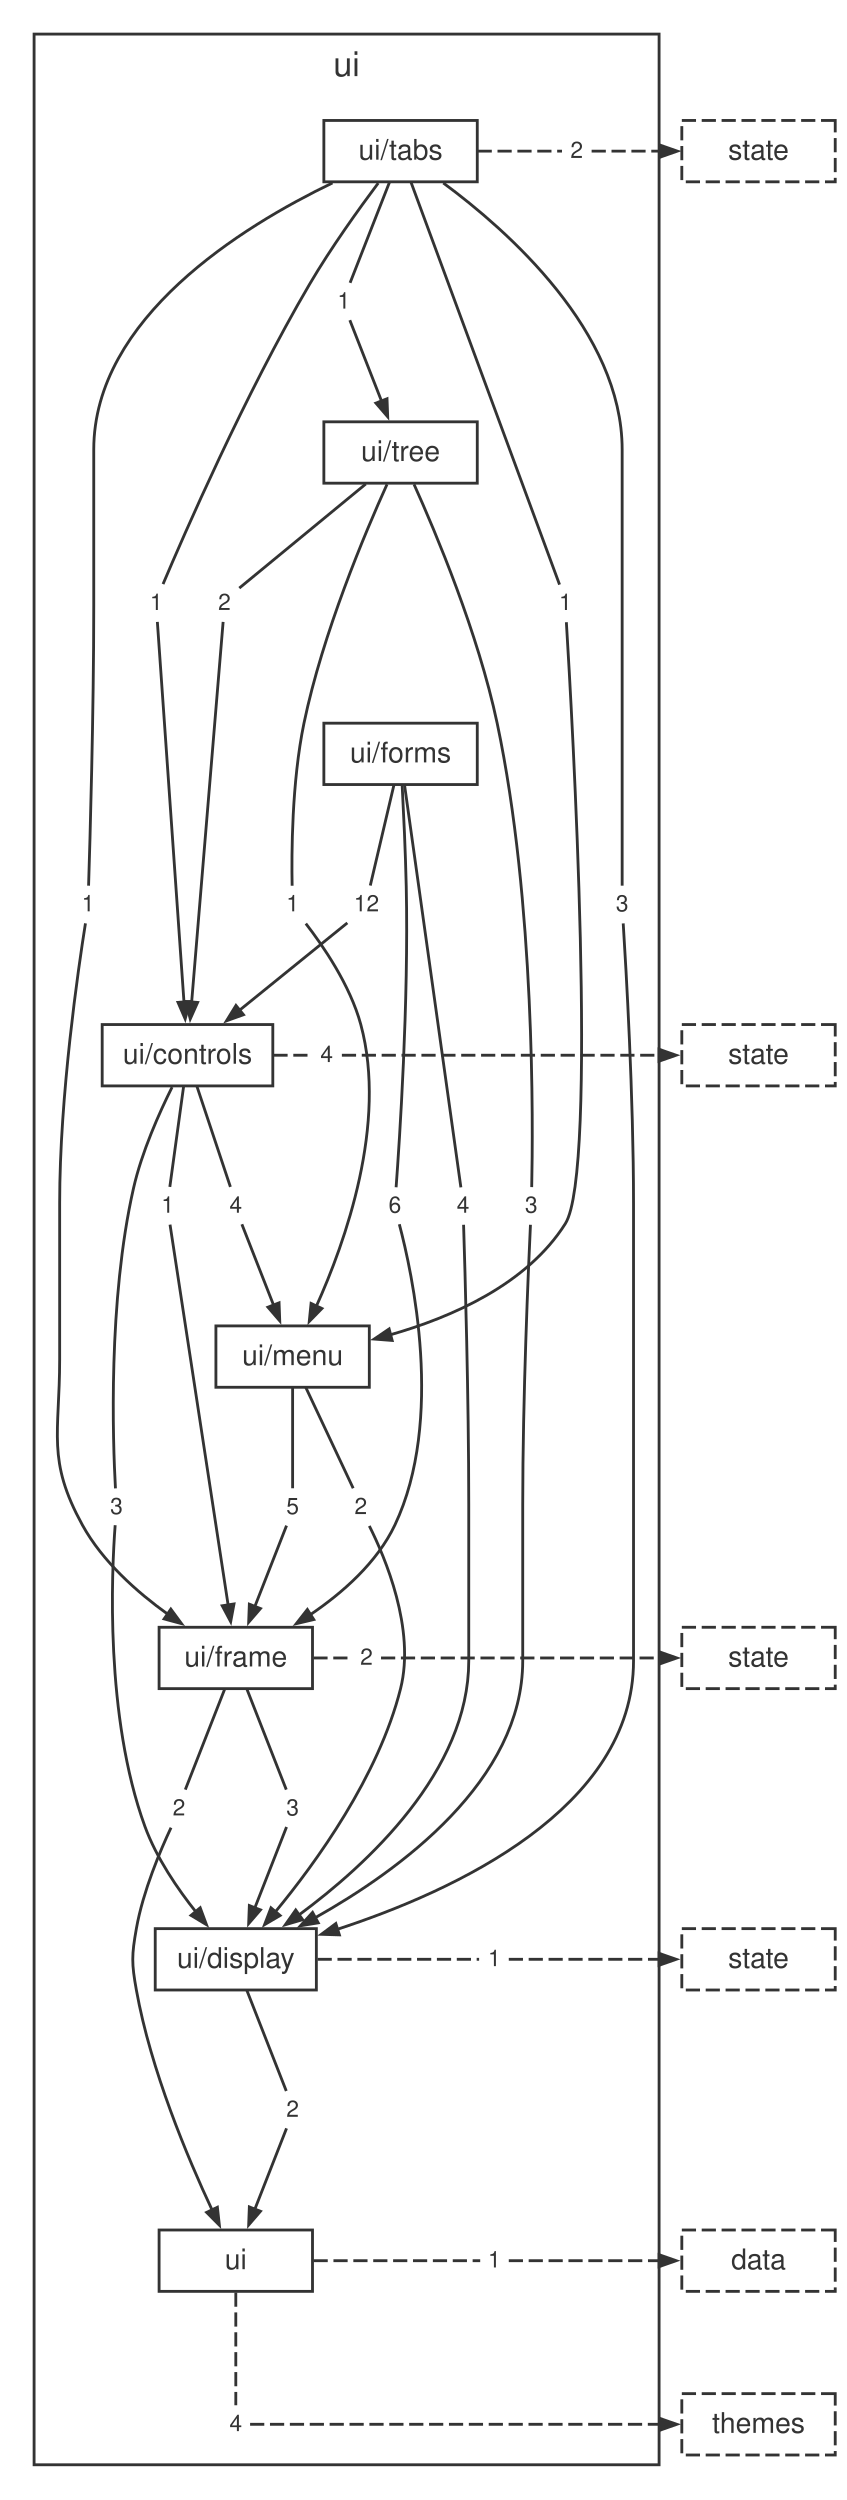
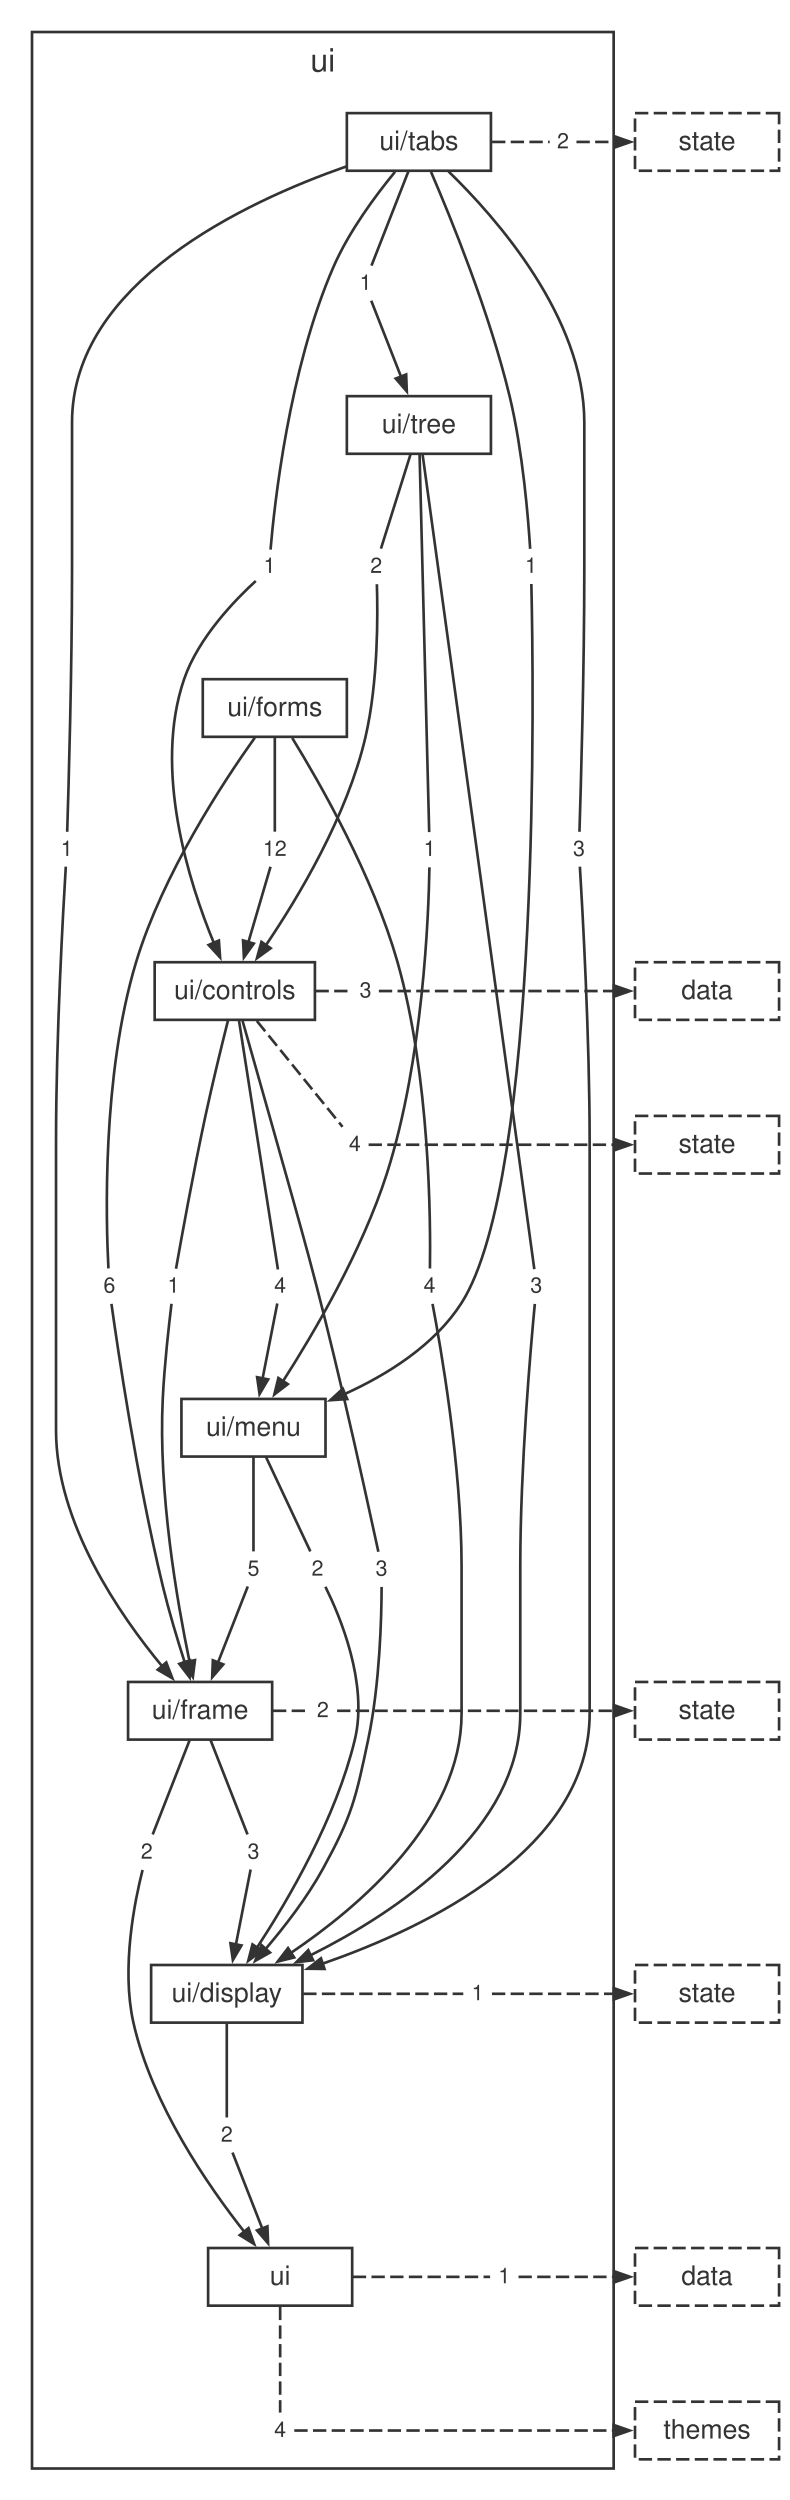
- <svg xmlns="http://www.w3.org/2000/svg" width="298pt" height="880pt" viewBox="0.00 0.00 298.00 880.00">
+ <svg xmlns="http://www.w3.org/2000/svg" width="296pt" height="937pt" viewBox="0.00 0.00 296.00 937.00">
  <style>svg { color: #333333; } @media (prefers-color-scheme: dark) { svg { color: #cccccc; background: #1e1e1e; } }</style>
-   <g id="graph0" class="graph" transform="scale(1 1) rotate(0) translate(4 875.6)">
+   <g id="graph0" class="graph" transform="scale(1 1) rotate(0) translate(4 933.2)">
    <g id="clust1" class="cluster">
-       <polygon fill="none" stroke="currentColor" points="8,-8 8,-863.6 228,-863.6 228,-8 8,-8" />
-       <text fill="currentColor" xml:space="preserve" text-anchor="middle" x="118" y="-848.8" font-family="Helvetica,Arial,sans-serif" font-size="12.00">ui</text>
+       <polygon fill="none" stroke="currentColor" points="8,-8 8,-921.2 226,-921.2 226,-8 8,-8" />
+       <text fill="currentColor" xml:space="preserve" text-anchor="middle" x="117" y="-906.4" font-family="Helvetica,Arial,sans-serif" font-size="12.00">ui</text>
    </g>
    <g id="node1" class="node">
-       <polygon fill="none" stroke="currentColor" points="164,-833.2 110,-833.2 110,-811.6 164,-811.6 164,-833.2" />
-       <text fill="currentColor" xml:space="preserve" text-anchor="middle" x="137" y="-819.4" font-family="Helvetica,Arial,sans-serif" font-size="10.00">ui/tabs</text>
+       <polygon fill="none" stroke="currentColor" points="180,-890.8 126,-890.8 126,-869.2 180,-869.2 180,-890.8" />
+       <text fill="currentColor" xml:space="preserve" text-anchor="middle" x="153" y="-877" font-family="Helvetica,Arial,sans-serif" font-size="10.00">ui/tabs</text>
    </g>
    <g id="node2" class="node">
-       <polygon fill="none" stroke="currentColor" points="164,-727.12 110,-727.12 110,-705.52 164,-705.52 164,-727.12" />
-       <text fill="currentColor" xml:space="preserve" text-anchor="middle" x="137" y="-713.32" font-family="Helvetica,Arial,sans-serif" font-size="10.00">ui/tree</text>
+       <polygon fill="none" stroke="currentColor" points="180,-784.72 126,-784.72 126,-763.12 180,-763.12 180,-784.72" />
+       <text fill="currentColor" xml:space="preserve" text-anchor="middle" x="153" y="-770.92" font-family="Helvetica,Arial,sans-serif" font-size="10.00">ui/tree</text>
    </g>
    <g id="node9" class="node">
-       <polygon fill="none" stroke="none" points="55.88,-669.52 46.12,-669.52 46.12,-657.04 55.88,-657.04 55.88,-669.52" />
-       <text fill="currentColor" xml:space="preserve" text-anchor="middle" x="51" y="-660.88" font-family="Helvetica,Arial,sans-serif" font-size="8.00">1</text>
+       <polygon fill="none" stroke="none" points="101.88,-727.12 92.12,-727.12 92.12,-714.64 101.88,-714.64 101.88,-727.12" />
+       <text fill="currentColor" xml:space="preserve" text-anchor="middle" x="97" y="-718.48" font-family="Helvetica,Arial,sans-serif" font-size="8.00">1</text>
    </g>
    <g id="edge8" class="edge">
-       <path fill="none" stroke="currentColor" d="M129.14,-811.16C122.34,-802.08 112.46,-788.32 105,-775.6 82.17,-736.7 60.46,-686.71 53.39,-670" />
+       <path fill="none" stroke="currentColor" d="M144.07,-868.81C136.8,-859.97 126.81,-846.54 121,-833.2 104.25,-794.78 98.78,-743.65 97.4,-727.21" />
    </g>
    <g id="node10" class="node">
-       <polygon fill="none" stroke="none" points="219.88,-563.44 210.12,-563.44 210.12,-550.96 219.88,-550.96 219.88,-563.44" />
-       <text fill="currentColor" xml:space="preserve" text-anchor="middle" x="215" y="-554.8" font-family="Helvetica,Arial,sans-serif" font-size="8.00">3</text>
+       <polygon fill="none" stroke="none" points="217.88,-621.04 208.12,-621.04 208.12,-608.56 217.88,-608.56 217.88,-621.04" />
+       <text fill="currentColor" xml:space="preserve" text-anchor="middle" x="213" y="-612.4" font-family="Helvetica,Arial,sans-serif" font-size="8.00">3</text>
    </g>
    <g id="edge10" class="edge">
-       <path fill="none" stroke="currentColor" d="M152.04,-811.19C174.71,-794.46 215,-758.87 215,-717.32 215,-717.32 215,-717.32 215,-662.28 215,-624.7 215,-579.48 215,-563.84" />
+       <path fill="none" stroke="currentColor" d="M164.08,-868.96C181.92,-851.66 215,-814.25 215,-774.92 215,-774.92 215,-774.92 215,-719.88 215,-682.29 213.68,-637.07 213.18,-621.44" />
    </g>
    <g id="node11" class="node">
-       <polygon fill="none" stroke="none" points="31.88,-563.44 22.12,-563.44 22.12,-550.96 31.88,-550.96 31.88,-563.44" />
-       <text fill="currentColor" xml:space="preserve" text-anchor="middle" x="27" y="-554.8" font-family="Helvetica,Arial,sans-serif" font-size="8.00">1</text>
+       <polygon fill="none" stroke="none" points="25.88,-621.04 16.12,-621.04 16.12,-608.56 25.88,-608.56 25.88,-621.04" />
+       <text fill="currentColor" xml:space="preserve" text-anchor="middle" x="21" y="-612.4" font-family="Helvetica,Arial,sans-serif" font-size="8.00">1</text>
    </g>
    <g id="edge12" class="edge">
-       <path fill="none" stroke="currentColor" d="M113.03,-811.21C81.21,-795.88 29,-763.67 29,-717.32 29,-717.32 29,-717.32 29,-662.28 29,-624.69 27.68,-579.47 27.18,-563.84" />
+       <path fill="none" stroke="currentColor" d="M125.75,-870.8C87.63,-857.44 23,-827.11 23,-774.92 23,-774.92 23,-774.92 23,-719.88 23,-682.29 21.68,-637.07 21.18,-621.44" />
    </g>
    <g id="node12" class="node">
-       <polygon fill="none" stroke="none" points="199.88,-669.52 190.12,-669.52 190.12,-657.04 199.88,-657.04 199.88,-669.52" />
-       <text fill="currentColor" xml:space="preserve" text-anchor="middle" x="195" y="-660.88" font-family="Helvetica,Arial,sans-serif" font-size="8.00">1</text>
+       <polygon fill="none" stroke="none" points="199.88,-727.12 190.12,-727.12 190.12,-714.64 199.88,-714.64 199.88,-727.12" />
+       <text fill="currentColor" xml:space="preserve" text-anchor="middle" x="195" y="-718.48" font-family="Helvetica,Arial,sans-serif" font-size="8.00">1</text>
    </g>
    <g id="edge14" class="edge">
-       <path fill="none" stroke="currentColor" d="M140.63,-811.57C151.64,-781.74 184.44,-692.88 192.96,-669.81" />
+       <path fill="none" stroke="currentColor" d="M157.54,-868.77C164.91,-851.7 179.42,-816.18 187,-784.72 192,-763.98 194.01,-738.59 194.7,-727.5" />
    </g>
    <g id="node13" class="node">
-       <polygon fill="none" stroke="none" points="121.88,-775.6 112.12,-775.6 112.12,-763.12 121.88,-763.12 121.88,-775.6" />
-       <text fill="currentColor" xml:space="preserve" text-anchor="middle" x="117" y="-766.96" font-family="Helvetica,Arial,sans-serif" font-size="8.00">1</text>
+       <polygon fill="none" stroke="none" points="137.88,-833.2 128.12,-833.2 128.12,-820.72 137.88,-820.72 137.88,-833.2" />
+       <text fill="currentColor" xml:space="preserve" text-anchor="middle" x="133" y="-824.56" font-family="Helvetica,Arial,sans-serif" font-size="8.00">1</text>
    </g>
    <g id="edge16" class="edge">
-       <path fill="none" stroke="currentColor" d="M133.14,-811.56C129.01,-801.01 122.6,-784.64 119.23,-776.05" />
+       <path fill="none" stroke="currentColor" d="M149.14,-869.16C145.01,-858.61 138.6,-842.24 135.23,-833.65" />
    </g>
    <g id="node14" class="node">
-       <polygon fill="none" stroke="none" points="203.88,-828.64 194.12,-828.64 194.12,-816.16 203.88,-816.16 203.88,-828.64" />
-       <text fill="currentColor" xml:space="preserve" text-anchor="middle" x="199" y="-820" font-family="Helvetica,Arial,sans-serif" font-size="8.00">2</text>
+       <polygon fill="none" stroke="none" points="211.88,-886.24 202.12,-886.24 202.12,-873.76 211.88,-873.76 211.88,-886.24" />
+       <text fill="currentColor" xml:space="preserve" text-anchor="middle" x="207" y="-877.6" font-family="Helvetica,Arial,sans-serif" font-size="8.00">2</text>
    </g>
    <g id="edge18" class="edge">
-       <path fill="none" stroke="currentColor" stroke-dasharray="5,2" d="M164.12,-822.4C174.02,-822.4 183.92,-822.4 193.82,-822.4" />
+       <path fill="none" stroke="currentColor" stroke-dasharray="5,2" d="M180.42,-880C187.62,-880 194.82,-880 202.02,-880" />
    </g>
    <g id="node3" class="node">
-       <polygon fill="none" stroke="currentColor" points="164,-621.04 110,-621.04 110,-599.44 164,-599.44 164,-621.04" />
-       <text fill="currentColor" xml:space="preserve" text-anchor="middle" x="137" y="-607.24" font-family="Helvetica,Arial,sans-serif" font-size="10.00">ui/forms</text>
+       <polygon fill="none" stroke="currentColor" points="126,-678.64 72,-678.64 72,-657.04 126,-657.04 126,-678.64" />
+       <text fill="currentColor" xml:space="preserve" text-anchor="middle" x="99" y="-664.84" font-family="Helvetica,Arial,sans-serif" font-size="10.00">ui/forms</text>
    </g>
    <g id="node15" class="node">
-       <polygon fill="none" stroke="none" points="79.88,-669.52 70.12,-669.52 70.12,-657.04 79.88,-657.04 79.88,-669.52" />
-       <text fill="currentColor" xml:space="preserve" text-anchor="middle" x="75" y="-660.88" font-family="Helvetica,Arial,sans-serif" font-size="8.00">2</text>
+       <polygon fill="none" stroke="none" points="141.88,-727.12 132.12,-727.12 132.12,-714.64 141.88,-714.64 141.88,-727.12" />
+       <text fill="currentColor" xml:space="preserve" text-anchor="middle" x="137" y="-718.48" font-family="Helvetica,Arial,sans-serif" font-size="8.00">2</text>
    </g>
    <g id="edge20" class="edge">
-       <path fill="none" stroke="currentColor" d="M124.75,-705.24C111.2,-694.08 89.99,-676.62 80.23,-668.59" />
+       <path fill="none" stroke="currentColor" d="M149.92,-763.08C146.61,-752.53 141.48,-736.16 138.78,-727.57" />
    </g>
    <g id="node16" class="node">
-       <polygon fill="none" stroke="none" points="187.88,-457.36 178.12,-457.36 178.12,-444.88 187.88,-444.88 187.88,-457.36" />
-       <text fill="currentColor" xml:space="preserve" text-anchor="middle" x="183" y="-448.72" font-family="Helvetica,Arial,sans-serif" font-size="8.00">3</text>
+       <polygon fill="none" stroke="none" points="201.88,-457.36 192.12,-457.36 192.12,-444.88 201.88,-444.88 201.88,-457.36" />
+       <text fill="currentColor" xml:space="preserve" text-anchor="middle" x="197" y="-448.72" font-family="Helvetica,Arial,sans-serif" font-size="8.00">3</text>
    </g>
    <g id="edge22" class="edge">
-       <path fill="none" stroke="currentColor" d="M141.73,-705.13C149.39,-688.13 164.3,-652.7 171,-621.04 184.33,-558.05 183.63,-479.21 183.16,-457.74" />
+       <path fill="none" stroke="currentColor" d="M154.37,-762.97C161.15,-713.47 191.15,-494.74 196.26,-457.52" />
    </g>
    <g id="node17" class="node">
-       <polygon fill="none" stroke="none" points="103.88,-563.44 94.12,-563.44 94.12,-550.96 103.88,-550.96 103.88,-563.44" />
-       <text fill="currentColor" xml:space="preserve" text-anchor="middle" x="99" y="-554.8" font-family="Helvetica,Arial,sans-serif" font-size="8.00">1</text>
+       <polygon fill="none" stroke="none" points="161.88,-621.04 152.12,-621.04 152.12,-608.56 161.88,-608.56 161.88,-621.04" />
+       <text fill="currentColor" xml:space="preserve" text-anchor="middle" x="157" y="-612.4" font-family="Helvetica,Arial,sans-serif" font-size="8.00">1</text>
    </g>
    <g id="edge24" class="edge">
-       <path fill="none" stroke="currentColor" d="M132.24,-705.14C124.55,-688.14 109.58,-652.73 103,-621.04 98.69,-600.28 98.61,-574.89 98.83,-563.82" />
+       <path fill="none" stroke="currentColor" d="M153.25,-763.09C154.01,-733.26 156.27,-644.4 156.86,-621.33" />
    </g>
    <g id="node4" class="node">
-       <polygon fill="none" stroke="currentColor" points="92.03,-514.96 31.97,-514.96 31.97,-493.36 92.03,-493.36 92.03,-514.96" />
-       <text fill="currentColor" xml:space="preserve" text-anchor="middle" x="62" y="-501.16" font-family="Helvetica,Arial,sans-serif" font-size="10.00">ui/controls</text>
+       <polygon fill="none" stroke="currentColor" points="114.03,-572.56 53.97,-572.56 53.97,-550.96 114.03,-550.96 114.03,-572.56" />
+       <text fill="currentColor" xml:space="preserve" text-anchor="middle" x="84" y="-558.76" font-family="Helvetica,Arial,sans-serif" font-size="10.00">ui/controls</text>
    </g>
    <g id="node18" class="node">
-       <polygon fill="none" stroke="none" points="131.88,-563.44 118.12,-563.44 118.12,-550.96 131.88,-550.96 131.88,-563.44" />
-       <text fill="currentColor" xml:space="preserve" text-anchor="middle" x="125" y="-554.8" font-family="Helvetica,Arial,sans-serif" font-size="8.00">12</text>
+       <polygon fill="none" stroke="none" points="105.88,-621.04 92.12,-621.04 92.12,-608.56 105.88,-608.56 105.88,-621.04" />
+       <text fill="currentColor" xml:space="preserve" text-anchor="middle" x="99" y="-612.4" font-family="Helvetica,Arial,sans-serif" font-size="8.00">12</text>
    </g>
    <g id="edge26" class="edge">
-       <path fill="none" stroke="currentColor" d="M134.69,-599.4C132.21,-588.85 128.36,-572.48 126.34,-563.89" />
+       <path fill="none" stroke="currentColor" d="M99,-657C99,-646.45 99,-630.08 99,-621.49" />
    </g>
    <g id="node19" class="node">
-       <polygon fill="none" stroke="none" points="163.88,-457.36 154.12,-457.36 154.12,-444.88 163.88,-444.88 163.88,-457.36" />
-       <text fill="currentColor" xml:space="preserve" text-anchor="middle" x="159" y="-448.72" font-family="Helvetica,Arial,sans-serif" font-size="8.00">4</text>
+       <polygon fill="none" stroke="none" points="161.88,-457.36 152.12,-457.36 152.12,-444.88 161.88,-444.88 161.88,-457.36" />
+       <text fill="currentColor" xml:space="preserve" text-anchor="middle" x="157" y="-448.72" font-family="Helvetica,Arial,sans-serif" font-size="8.00">4</text>
    </g>
    <g id="edge28" class="edge">
-       <path fill="none" stroke="currentColor" d="M138.38,-599.41C142.55,-569.58 155,-480.72 158.23,-457.65" />
+       <path fill="none" stroke="currentColor" d="M105.53,-656.59C115.87,-639.77 135.8,-604.97 145,-572.56 157.17,-529.71 157.41,-475.23 157.14,-457.77" />
    </g>
    <g id="node20" class="node">
-       <polygon fill="none" stroke="none" points="139.88,-457.36 130.12,-457.36 130.12,-444.88 139.88,-444.88 139.88,-457.36" />
-       <text fill="currentColor" xml:space="preserve" text-anchor="middle" x="135" y="-448.72" font-family="Helvetica,Arial,sans-serif" font-size="8.00">6</text>
+       <polygon fill="none" stroke="none" points="41.88,-457.36 32.12,-457.36 32.12,-444.88 41.88,-444.88 41.88,-457.36" />
+       <text fill="currentColor" xml:space="preserve" text-anchor="middle" x="37" y="-448.72" font-family="Helvetica,Arial,sans-serif" font-size="8.00">6</text>
    </g>
    <g id="edge30" class="edge">
-       <path fill="none" stroke="currentColor" d="M137.57,-599.06C138.06,-589.78 138.73,-575.69 139,-563.44 139.89,-522.84 136.63,-473.94 135.43,-457.68" />
+       <path fill="none" stroke="currentColor" d="M91.53,-656.75C79.7,-640.16 57,-605.66 47,-572.56 34.13,-529.98 35.72,-475.33 36.64,-457.8" />
    </g>
    <g id="node5" class="node">
-       <polygon fill="none" stroke="currentColor" points="126,-408.88 72,-408.88 72,-387.28 126,-387.28 126,-408.88" />
-       <text fill="currentColor" xml:space="preserve" text-anchor="middle" x="99" y="-395.08" font-family="Helvetica,Arial,sans-serif" font-size="10.00">ui/menu</text>
+       <polygon fill="none" stroke="currentColor" points="118,-408.88 64,-408.88 64,-387.28 118,-387.28 118,-408.88" />
+       <text fill="currentColor" xml:space="preserve" text-anchor="middle" x="91" y="-395.08" font-family="Helvetica,Arial,sans-serif" font-size="10.00">ui/menu</text>
    </g>
    <g id="node21" class="node">
-       <polygon fill="none" stroke="none" points="41.88,-351.28 32.12,-351.28 32.12,-338.8 41.88,-338.8 41.88,-351.28" />
-       <text fill="currentColor" xml:space="preserve" text-anchor="middle" x="37" y="-342.64" font-family="Helvetica,Arial,sans-serif" font-size="8.00">3</text>
+       <polygon fill="none" stroke="none" points="143.88,-351.28 134.12,-351.28 134.12,-338.8 143.88,-338.8 143.88,-351.28" />
+       <text fill="currentColor" xml:space="preserve" text-anchor="middle" x="139" y="-342.64" font-family="Helvetica,Arial,sans-serif" font-size="8.00">3</text>
    </g>
    <g id="edge32" class="edge">
-       <path fill="none" stroke="currentColor" d="M56.58,-492.94C52.06,-483.87 45.9,-470.12 43,-457.36 33.99,-417.73 35.72,-368.21 36.64,-351.69" />
+       <path fill="none" stroke="currentColor" d="M86.91,-550.58C89.55,-541.3 93.56,-527.21 97,-514.96 110.18,-468.01 113.84,-456.35 125,-408.88 129.96,-387.77 135.44,-362.57 137.81,-351.6" />
    </g>
    <g id="node22" class="node">
-       <polygon fill="none" stroke="none" points="59.88,-457.36 50.12,-457.36 50.12,-444.88 59.88,-444.88 59.88,-457.36" />
-       <text fill="currentColor" xml:space="preserve" text-anchor="middle" x="55" y="-448.72" font-family="Helvetica,Arial,sans-serif" font-size="8.00">1</text>
+       <polygon fill="none" stroke="none" points="65.88,-457.36 56.12,-457.36 56.12,-444.88 65.88,-444.88 65.88,-457.36" />
+       <text fill="currentColor" xml:space="preserve" text-anchor="middle" x="61" y="-448.72" font-family="Helvetica,Arial,sans-serif" font-size="8.00">1</text>
    </g>
    <g id="edge34" class="edge">
-       <path fill="none" stroke="currentColor" d="M60.65,-493.32C59.2,-482.77 56.96,-466.4 55.78,-457.81" />
+       <path fill="none" stroke="currentColor" d="M81.42,-550.6C79.09,-541.34 75.65,-527.27 73,-514.96 68.46,-493.9 63.91,-468.67 61.97,-457.69" />
    </g>
    <g id="node23" class="node">
-       <polygon fill="none" stroke="none" points="83.88,-457.36 74.12,-457.36 74.12,-444.88 83.88,-444.88 83.88,-457.36" />
-       <text fill="currentColor" xml:space="preserve" text-anchor="middle" x="79" y="-448.72" font-family="Helvetica,Arial,sans-serif" font-size="8.00">4</text>
+       <polygon fill="none" stroke="none" points="105.88,-457.36 96.12,-457.36 96.12,-444.88 105.88,-444.88 105.88,-457.36" />
+       <text fill="currentColor" xml:space="preserve" text-anchor="middle" x="101" y="-448.72" font-family="Helvetica,Arial,sans-serif" font-size="8.00">4</text>
    </g>
    <g id="edge36" class="edge">
-       <path fill="none" stroke="currentColor" d="M65.28,-493.32C68.79,-482.77 74.24,-466.4 77.1,-457.81" />
+       <path fill="none" stroke="currentColor" d="M85.57,-550.73C89.09,-528.25 97.51,-474.45 100.17,-457.4" />
    </g>
    <g id="node24" class="node">
-       <polygon fill="none" stroke="none" points="115.88,-510.4 106.12,-510.4 106.12,-497.92 115.88,-497.92 115.88,-510.4" />
-       <text fill="currentColor" xml:space="preserve" text-anchor="middle" x="111" y="-501.76" font-family="Helvetica,Arial,sans-serif" font-size="8.00">4</text>
+       <polygon fill="none" stroke="none" points="137.88,-568 128.12,-568 128.12,-555.52 137.88,-555.52 137.88,-568" />
+       <text fill="currentColor" xml:space="preserve" text-anchor="middle" x="133" y="-559.36" font-family="Helvetica,Arial,sans-serif" font-size="8.00">3</text>
    </g>
    <g id="edge38" class="edge">
-       <path fill="none" stroke="currentColor" stroke-dasharray="5,2" d="M92.24,-504.16C96.74,-504.16 101.23,-504.16 105.72,-504.16" />
+       <path fill="none" stroke="currentColor" stroke-dasharray="5,2" d="M114.24,-561.76C118.74,-561.76 123.23,-561.76 127.72,-561.76" />
+     </g>
+     <g id="node25" class="node">
+       <polygon fill="none" stroke="none" points="133.88,-510.4 124.12,-510.4 124.12,-497.92 133.88,-497.92 133.88,-510.4" />
+       <text fill="currentColor" xml:space="preserve" text-anchor="middle" x="129" y="-501.76" font-family="Helvetica,Arial,sans-serif" font-size="8.00">4</text>
+     </g>
+     <g id="edge40" class="edge">
+       <path fill="none" stroke="currentColor" stroke-dasharray="5,2" d="M92.25,-550.56C101.69,-538.9 116.81,-520.22 124.38,-510.87" />
    </g>
    <g id="node6" class="node">
-       <polygon fill="none" stroke="currentColor" points="106,-302.8 52,-302.8 52,-281.2 106,-281.2 106,-302.8" />
-       <text fill="currentColor" xml:space="preserve" text-anchor="middle" x="79" y="-289" font-family="Helvetica,Arial,sans-serif" font-size="10.00">ui/frame</text>
-     </g>
-     <g id="node25" class="node">
-       <polygon fill="none" stroke="none" points="127.88,-351.28 118.12,-351.28 118.12,-338.8 127.88,-338.8 127.88,-351.28" />
-       <text fill="currentColor" xml:space="preserve" text-anchor="middle" x="123" y="-342.64" font-family="Helvetica,Arial,sans-serif" font-size="8.00">2</text>
-     </g>
-     <g id="edge40" class="edge">
-       <path fill="none" stroke="currentColor" d="M103.63,-387.24C108.59,-376.69 116.29,-360.32 120.32,-351.73" />
+       <polygon fill="none" stroke="currentColor" points="98,-302.8 44,-302.8 44,-281.2 98,-281.2 98,-302.8" />
+       <text fill="currentColor" xml:space="preserve" text-anchor="middle" x="71" y="-289" font-family="Helvetica,Arial,sans-serif" font-size="10.00">ui/frame</text>
    </g>
    <g id="node26" class="node">
-       <polygon fill="none" stroke="none" points="103.88,-351.28 94.12,-351.28 94.12,-338.8 103.88,-338.8 103.88,-351.28" />
-       <text fill="currentColor" xml:space="preserve" text-anchor="middle" x="99" y="-342.64" font-family="Helvetica,Arial,sans-serif" font-size="8.00">5</text>
+       <polygon fill="none" stroke="none" points="119.88,-351.28 110.12,-351.28 110.12,-338.8 119.88,-338.8 119.88,-351.28" />
+       <text fill="currentColor" xml:space="preserve" text-anchor="middle" x="115" y="-342.64" font-family="Helvetica,Arial,sans-serif" font-size="8.00">2</text>
    </g>
    <g id="edge42" class="edge">
-       <path fill="none" stroke="currentColor" d="M99,-387.24C99,-376.69 99,-360.32 99,-351.73" />
+       <path fill="none" stroke="currentColor" d="M95.63,-387.24C100.59,-376.69 108.29,-360.32 112.32,-351.73" />
+     </g>
+     <g id="node27" class="node">
+       <polygon fill="none" stroke="none" points="95.88,-351.28 86.12,-351.28 86.12,-338.8 95.88,-338.8 95.88,-351.28" />
+       <text fill="currentColor" xml:space="preserve" text-anchor="middle" x="91" y="-342.64" font-family="Helvetica,Arial,sans-serif" font-size="8.00">5</text>
+     </g>
+     <g id="edge44" class="edge">
+       <path fill="none" stroke="currentColor" d="M91,-387.24C91,-376.69 91,-360.32 91,-351.73" />
    </g>
    <g id="node7" class="node">
-       <polygon fill="none" stroke="currentColor" points="107.36,-196.72 50.64,-196.72 50.64,-175.12 107.36,-175.12 107.36,-196.72" />
-       <text fill="currentColor" xml:space="preserve" text-anchor="middle" x="79" y="-182.92" font-family="Helvetica,Arial,sans-serif" font-size="10.00">ui/display</text>
-     </g>
-     <g id="node27" class="node">
-       <polygon fill="none" stroke="none" points="63.88,-245.2 54.12,-245.2 54.12,-232.72 63.88,-232.72 63.88,-245.2" />
-       <text fill="currentColor" xml:space="preserve" text-anchor="middle" x="59" y="-236.56" font-family="Helvetica,Arial,sans-serif" font-size="8.00">2</text>
-     </g>
-     <g id="edge44" class="edge">
-       <path fill="none" stroke="currentColor" d="M75.14,-281.16C71.01,-270.61 64.6,-254.24 61.23,-245.65" />
+       <polygon fill="none" stroke="currentColor" points="109.36,-196.72 52.64,-196.72 52.64,-175.12 109.36,-175.12 109.36,-196.72" />
+       <text fill="currentColor" xml:space="preserve" text-anchor="middle" x="81" y="-182.92" font-family="Helvetica,Arial,sans-serif" font-size="10.00">ui/display</text>
    </g>
    <g id="node28" class="node">
-       <polygon fill="none" stroke="none" points="103.88,-245.2 94.12,-245.2 94.12,-232.72 103.88,-232.72 103.88,-245.2" />
-       <text fill="currentColor" xml:space="preserve" text-anchor="middle" x="99" y="-236.56" font-family="Helvetica,Arial,sans-serif" font-size="8.00">3</text>
+       <polygon fill="none" stroke="none" points="55.88,-245.2 46.12,-245.2 46.12,-232.72 55.88,-232.72 55.88,-245.2" />
+       <text fill="currentColor" xml:space="preserve" text-anchor="middle" x="51" y="-236.56" font-family="Helvetica,Arial,sans-serif" font-size="8.00">2</text>
    </g>
    <g id="edge46" class="edge">
-       <path fill="none" stroke="currentColor" d="M82.86,-281.16C86.99,-270.61 93.4,-254.24 96.77,-245.65" />
+       <path fill="none" stroke="currentColor" d="M67.14,-281.16C63.01,-270.61 56.6,-254.24 53.23,-245.65" />
    </g>
    <g id="node29" class="node">
-       <polygon fill="none" stroke="none" points="129.88,-298.24 120.12,-298.24 120.12,-285.76 129.88,-285.76 129.88,-298.24" />
-       <text fill="currentColor" xml:space="preserve" text-anchor="middle" x="125" y="-289.6" font-family="Helvetica,Arial,sans-serif" font-size="8.00">2</text>
+       <polygon fill="none" stroke="none" points="95.88,-245.2 86.12,-245.2 86.12,-232.72 95.88,-232.72 95.88,-245.2" />
+       <text fill="currentColor" xml:space="preserve" text-anchor="middle" x="91" y="-236.56" font-family="Helvetica,Arial,sans-serif" font-size="8.00">3</text>
    </g>
    <g id="edge48" class="edge">
-       <path fill="none" stroke="currentColor" stroke-dasharray="5,2" d="M106.31,-292C110.79,-292 115.27,-292 119.74,-292" />
+       <path fill="none" stroke="currentColor" d="M74.86,-281.16C78.99,-270.61 85.4,-254.24 88.77,-245.65" />
+     </g>
+     <g id="node30" class="node">
+       <polygon fill="none" stroke="none" points="121.88,-298.24 112.12,-298.24 112.12,-285.76 121.88,-285.76 121.88,-298.24" />
+       <text fill="currentColor" xml:space="preserve" text-anchor="middle" x="117" y="-289.6" font-family="Helvetica,Arial,sans-serif" font-size="8.00">2</text>
+     </g>
+     <g id="edge50" class="edge">
+       <path fill="none" stroke="currentColor" stroke-dasharray="5,2" d="M98.31,-292C102.79,-292 107.27,-292 111.74,-292" />
    </g>
    <g id="node8" class="node">
-       <polygon fill="none" stroke="currentColor" points="106,-90.64 52,-90.64 52,-69.04 106,-69.04 106,-90.64" />
-       <text fill="currentColor" xml:space="preserve" text-anchor="middle" x="79" y="-76.84" font-family="Helvetica,Arial,sans-serif" font-size="10.00">ui</text>
-     </g>
-     <g id="node30" class="node">
-       <polygon fill="none" stroke="none" points="103.88,-139.12 94.12,-139.12 94.12,-126.64 103.88,-126.64 103.88,-139.12" />
-       <text fill="currentColor" xml:space="preserve" text-anchor="middle" x="99" y="-130.48" font-family="Helvetica,Arial,sans-serif" font-size="8.00">2</text>
-     </g>
-     <g id="edge50" class="edge">
-       <path fill="none" stroke="currentColor" d="M82.86,-175.08C86.99,-164.53 93.4,-148.16 96.77,-139.57" />
+       <polygon fill="none" stroke="currentColor" points="128,-90.64 74,-90.64 74,-69.04 128,-69.04 128,-90.64" />
+       <text fill="currentColor" xml:space="preserve" text-anchor="middle" x="101" y="-76.84" font-family="Helvetica,Arial,sans-serif" font-size="10.00">ui</text>
    </g>
    <g id="node31" class="node">
-       <polygon fill="none" stroke="none" points="174.88,-192.16 165.12,-192.16 165.12,-179.68 174.88,-179.68 174.88,-192.16" />
-       <text fill="currentColor" xml:space="preserve" text-anchor="middle" x="170" y="-183.52" font-family="Helvetica,Arial,sans-serif" font-size="8.00">1</text>
+       <polygon fill="none" stroke="none" points="85.88,-139.12 76.12,-139.12 76.12,-126.64 85.88,-126.64 85.88,-139.12" />
+       <text fill="currentColor" xml:space="preserve" text-anchor="middle" x="81" y="-130.48" font-family="Helvetica,Arial,sans-serif" font-size="8.00">2</text>
    </g>
    <g id="edge52" class="edge">
-       <path fill="none" stroke="currentColor" stroke-dasharray="5,2" d="M107.79,-185.92C126.75,-185.92 145.7,-185.92 164.65,-185.92" />
+       <path fill="none" stroke="currentColor" d="M81,-175.08C81,-164.53 81,-148.16 81,-139.57" />
    </g>
    <g id="node32" class="node">
-       <polygon fill="none" stroke="none" points="174.88,-86.08 165.12,-86.08 165.12,-73.6 174.88,-73.6 174.88,-86.08" />
-       <text fill="currentColor" xml:space="preserve" text-anchor="middle" x="170" y="-77.44" font-family="Helvetica,Arial,sans-serif" font-size="8.00">1</text>
+       <polygon fill="none" stroke="none" points="179.88,-192.16 170.12,-192.16 170.12,-179.68 179.88,-179.68 179.88,-192.16" />
+       <text fill="currentColor" xml:space="preserve" text-anchor="middle" x="175" y="-183.52" font-family="Helvetica,Arial,sans-serif" font-size="8.00">1</text>
    </g>
    <g id="edge54" class="edge">
-       <path fill="none" stroke="currentColor" stroke-dasharray="5,2" d="M106.37,-79.84C125.92,-79.84 145.48,-79.84 165.03,-79.84" />
+       <path fill="none" stroke="currentColor" stroke-dasharray="5,2" d="M109.64,-185.92C129.64,-185.92 149.64,-185.92 169.64,-185.92" />
    </g>
    <g id="node33" class="node">
-       <polygon fill="none" stroke="none" points="83.88,-28.48 74.12,-28.48 74.12,-16 83.88,-16 83.88,-28.48" />
-       <text fill="currentColor" xml:space="preserve" text-anchor="middle" x="79" y="-19.84" font-family="Helvetica,Arial,sans-serif" font-size="8.00">4</text>
+       <polygon fill="none" stroke="none" points="189.88,-86.08 180.12,-86.08 180.12,-73.6 189.88,-73.6 189.88,-86.08" />
+       <text fill="currentColor" xml:space="preserve" text-anchor="middle" x="185" y="-77.44" font-family="Helvetica,Arial,sans-serif" font-size="8.00">1</text>
    </g>
    <g id="edge56" class="edge">
-       <path fill="none" stroke="currentColor" stroke-dasharray="5,2" d="M79,-68.64C79,-56.98 79,-38.3 79,-28.95" />
+       <path fill="none" stroke="currentColor" stroke-dasharray="5,2" d="M128.23,-79.84C145.38,-79.84 162.53,-79.84 179.68,-79.84" />
+     </g>
+     <g id="node34" class="node">
+       <polygon fill="none" stroke="none" points="105.88,-28.48 96.12,-28.48 96.12,-16 105.88,-16 105.88,-28.48" />
+       <text fill="currentColor" xml:space="preserve" text-anchor="middle" x="101" y="-19.84" font-family="Helvetica,Arial,sans-serif" font-size="8.00">4</text>
+     </g>
+     <g id="edge58" class="edge">
+       <path fill="none" stroke="currentColor" stroke-dasharray="5,2" d="M101,-68.64C101,-56.98 101,-38.3 101,-28.95" />
    </g>
    <g id="edge9" class="edge">
-       <path fill="none" stroke="currentColor" d="M51.39,-656.69C52.89,-635.24 58.32,-557.69 60.78,-522.61" />
-       <polygon fill="currentColor" stroke="currentColor" points="62.85,-523.06 61.18,-516.93 58.66,-522.77 62.85,-523.06" />
+       <path fill="none" stroke="currentColor" d="M91.86,-715.45C84.26,-708.5 70.34,-694.24 65,-678.64 53.38,-644.7 66.71,-602.67 76.18,-579.71" />
+       <polygon fill="currentColor" stroke="currentColor" points="78.04,-580.69 78.49,-574.35 74.19,-579.03 78.04,-580.69" />
    </g>
    <g id="edge11" class="edge">
-       <path fill="none" stroke="currentColor" d="M215.37,-550.56C216.36,-534.93 219,-489.73 219,-452.12 219,-452.12 219,-452.12 219,-291 219,-239.04 156.11,-209.97 114.64,-196.46" />
-       <polygon fill="currentColor" stroke="currentColor" points="115.47,-194.52 109.11,-194.72 114.21,-198.52 115.47,-194.52" />
+       <path fill="none" stroke="currentColor" d="M213.34,-608.38C214.31,-592.51 217,-544.8 217,-505.16 217,-505.16 217,-505.16 217,-291 217,-240.51 157.16,-211.21 116.87,-197.2" />
+       <polygon fill="currentColor" stroke="currentColor" points="117.63,-195.24 111.28,-195.32 116.3,-199.22 117.63,-195.24" />
    </g>
    <g id="edge13" class="edge">
-       <path fill="none" stroke="currentColor" d="M26.08,-550.58C23.6,-534.99 17,-489.88 17,-452.12 17,-452.12 17,-452.12 17,-397.08 17,-370.93 12.42,-361.72 25,-338.8 32.04,-325.98 44.19,-315.18 55.19,-307.3" />
-       <polygon fill="currentColor" stroke="currentColor" points="56.13,-309.2 59.9,-304.08 53.76,-305.74 56.13,-309.2" />
+       <path fill="none" stroke="currentColor" d="M20.66,-608.38C19.69,-592.51 17,-544.8 17,-505.16 17,-505.16 17,-505.16 17,-397.08 17,-362.4 40.92,-327.78 56.92,-308.5" />
+       <polygon fill="currentColor" stroke="currentColor" points="58.31,-310.11 60.61,-304.18 55.12,-307.38 58.31,-310.11" />
    </g>
    <g id="edge15" class="edge">
-       <path fill="none" stroke="currentColor" d="M195.36,-656.58C197.35,-624.09 206.58,-463.23 195,-444.88 181.54,-423.55 155.13,-411.95 133.4,-405.76" />
-       <polygon fill="currentColor" stroke="currentColor" points="134.04,-403.76 127.71,-404.25 132.97,-407.82 134.04,-403.76" />
+       <path fill="none" stroke="currentColor" d="M195.15,-714.32C195.96,-679.53 198.88,-491.8 169,-444.88 158.89,-429 141.14,-417.95 125.13,-410.69" />
+       <polygon fill="currentColor" stroke="currentColor" points="126.14,-408.83 119.79,-408.4 124.48,-412.7 126.14,-408.83" />
    </g>
    <g id="edge17" class="edge">
-       <path fill="none" stroke="currentColor" d="M119.14,-762.9C121.8,-756.11 126.46,-744.21 130.36,-734.27" />
-       <polygon fill="currentColor" stroke="currentColor" points="132.23,-735.24 132.47,-728.89 128.32,-733.71 132.23,-735.24" />
-     </g>
-     <g id="node34" class="node">
-       <polygon fill="none" stroke="currentColor" stroke-dasharray="5,2" points="290,-833.2 236,-833.2 236,-811.6 290,-811.6 290,-833.2" />
-       <text fill="currentColor" xml:space="preserve" text-anchor="middle" x="263" y="-819.4" font-family="Helvetica,Arial,sans-serif" font-size="10.00">state</text>
+       <path fill="none" stroke="currentColor" d="M135.14,-820.5C137.8,-813.71 142.46,-801.81 146.36,-791.87" />
+       <polygon fill="currentColor" stroke="currentColor" points="148.23,-792.84 148.47,-786.49 144.32,-791.31 148.23,-792.84" />
+     </g>
+     <g id="node35" class="node">
+       <polygon fill="none" stroke="currentColor" stroke-dasharray="5,2" points="288,-890.8 234,-890.8 234,-869.2 288,-869.2 288,-890.8" />
+       <text fill="currentColor" xml:space="preserve" text-anchor="middle" x="261" y="-877" font-family="Helvetica,Arial,sans-serif" font-size="10.00">state</text>
    </g>
    <g id="edge19" class="edge">
-       <path fill="none" stroke="currentColor" stroke-dasharray="5,2" d="M204.25,-822.4C212.33,-822.4 220.41,-822.4 228.5,-822.4" />
-       <polygon fill="currentColor" stroke="currentColor" points="228.41,-824.5 234.41,-822.4 228.41,-820.3 228.41,-824.5" />
+       <path fill="none" stroke="currentColor" stroke-dasharray="5,2" d="M212.06,-880C216.83,-880 221.6,-880 226.36,-880" />
+       <polygon fill="currentColor" stroke="currentColor" points="226.34,-882.1 232.34,-880 226.34,-877.9 226.34,-882.1" />
    </g>
    <g id="edge21" class="edge">
-       <path fill="none" stroke="currentColor" d="M74.54,-656.69C72.76,-635.24 66.35,-557.69 63.44,-522.61" />
-       <polygon fill="currentColor" stroke="currentColor" points="65.56,-522.74 62.97,-516.93 61.38,-523.08 65.56,-522.74" />
+       <path fill="none" stroke="currentColor" d="M137.25,-714.24C137.61,-703.14 137.78,-677.7 133,-657.04 126.15,-627.43 107.82,-596.88 95.62,-578.87" />
+       <polygon fill="currentColor" stroke="currentColor" points="97.44,-577.8 92.3,-574.07 93.99,-580.19 97.44,-577.8" />
    </g>
    <g id="edge23" class="edge">
-       <path fill="none" stroke="currentColor" d="M182.72,-444.48C181.98,-428.85 180,-383.64 180,-346.04 180,-346.04 180,-346.04 180,-291 180,-248.86 136.84,-217.34 106.95,-200.56" />
-       <polygon fill="currentColor" stroke="currentColor" points="108.02,-198.76 101.75,-197.73 106.02,-202.44 108.02,-198.76" />
+       <path fill="none" stroke="currentColor" d="M196.45,-444.49C194.96,-428.87 191,-383.69 191,-346.04 191,-346.04 191,-346.04 191,-291 191,-247.43 144.91,-216.66 112.4,-200.37" />
+       <polygon fill="currentColor" stroke="currentColor" points="113.36,-198.5 107.05,-197.77 111.53,-202.28 113.36,-198.5" />
    </g>
    <g id="edge25" class="edge">
-       <path fill="none" stroke="currentColor" d="M103.65,-550.5C109.51,-542.93 119.25,-528.88 123,-514.96 132.42,-480.06 117.55,-438.39 107.33,-415.75" />
-       <polygon fill="currentColor" stroke="currentColor" points="109.31,-415.01 104.86,-410.46 105.5,-416.79 109.31,-415.01" />
+       <path fill="none" stroke="currentColor" d="M156.95,-608.12C156.66,-590.6 154.64,-535.95 141,-493.36 131.69,-464.29 113.65,-433.58 101.98,-415.39" />
+       <polygon fill="currentColor" stroke="currentColor" points="103.86,-414.43 98.82,-410.55 100.34,-416.72 103.86,-414.43" />
    </g>
    <g id="edge27" class="edge">
-       <path fill="none" stroke="currentColor" d="M118.26,-550.74C109.23,-543.42 92.87,-530.17 80.11,-519.83" />
-       <polygon fill="currentColor" stroke="currentColor" points="81.7,-518.42 75.72,-516.27 79.06,-521.68 81.7,-518.42" />
+       <path fill="none" stroke="currentColor" d="M97.39,-608.34C95.42,-601.62 91.97,-589.88 89.07,-580" />
+       <polygon fill="currentColor" stroke="currentColor" points="91.12,-579.54 87.41,-574.37 87.09,-580.72 91.12,-579.54" />
    </g>
    <g id="edge29" class="edge">
-       <path fill="none" stroke="currentColor" d="M159.18,-444.48C159.68,-428.85 161,-383.63 161,-346.04 161,-346.04 161,-346.04 161,-291 161,-252.19 125.39,-219.33 101.1,-201.44" />
-       <polygon fill="currentColor" stroke="currentColor" points="102.53,-199.88 96.43,-198.09 100.09,-203.29 102.53,-199.88" />
+       <path fill="none" stroke="currentColor" d="M158.11,-444.51C161.08,-428.94 169,-383.87 169,-346.04 169,-346.04 169,-346.04 169,-291 169,-251.13 130.88,-218.66 104.82,-201.11" />
+       <polygon fill="currentColor" stroke="currentColor" points="106.25,-199.54 100.08,-198.01 103.95,-203.06 106.25,-199.54" />
    </g>
    <g id="edge31" class="edge">
-       <path fill="none" stroke="currentColor" d="M136.56,-444.67C141.03,-427.87 152.55,-375.82 135,-338.8 128.74,-325.59 116.59,-314.92 105.2,-307.21" />
-       <polygon fill="currentColor" stroke="currentColor" points="106.45,-305.52 100.27,-304.06 104.19,-309.06 106.45,-305.52" />
+       <path fill="none" stroke="currentColor" d="M37.77,-444.51C40.06,-428.11 47.31,-378.88 57,-338.8 59.33,-329.17 62.52,-318.59 65.27,-310.02" />
+       <polygon fill="currentColor" stroke="currentColor" points="67.2,-310.89 67.07,-304.53 63.2,-309.58 67.2,-310.89" />
    </g>
    <g id="edge33" class="edge">
-       <path fill="none" stroke="currentColor" d="M36.54,-338.73C35.3,-322.35 32.91,-271.37 47,-232.72 51.05,-221.61 58.5,-210.7 65.19,-202.32" />
-       <polygon fill="currentColor" stroke="currentColor" points="66.47,-204.07 68.68,-198.11 63.23,-201.38 66.47,-204.07" />
+       <path fill="none" stroke="currentColor" d="M139.03,-338.42C139,-327.35 138.39,-301.97 134,-281.2 129.28,-258.86 127.98,-252.74 117,-232.72 111.07,-221.91 102.63,-211.02 95.41,-202.56" />
+       <polygon fill="currentColor" stroke="currentColor" points="97.18,-201.4 91.65,-198.27 94.02,-204.17 97.18,-201.4" />
    </g>
    <g id="edge35" class="edge">
-       <path fill="none" stroke="currentColor" d="M55.85,-444.53C59.13,-423.08 70.98,-345.53 76.33,-310.45" />
-       <polygon fill="currentColor" stroke="currentColor" points="78.37,-311.01 77.2,-304.76 74.22,-310.37 78.37,-311.01" />
+       <path fill="none" stroke="currentColor" d="M60.28,-444.53C59.31,-436.61 57.62,-421.67 57,-408.88 55.3,-373.75 62.34,-333 67.05,-310.39" />
+       <polygon fill="currentColor" stroke="currentColor" points="69.07,-310.98 68.28,-304.67 64.97,-310.09 69.07,-310.98" />
    </g>
    <g id="edge37" class="edge">
-       <path fill="none" stroke="currentColor" d="M81.14,-444.66C83.8,-437.87 88.46,-425.97 92.36,-416.03" />
-       <polygon fill="currentColor" stroke="currentColor" points="94.23,-417 94.47,-410.65 90.32,-415.47 94.23,-417" />
-     </g>
-     <g id="node35" class="node">
-       <polygon fill="none" stroke="currentColor" stroke-dasharray="5,2" points="290,-514.96 236,-514.96 236,-493.36 290,-493.36 290,-514.96" />
-       <text fill="currentColor" xml:space="preserve" text-anchor="middle" x="263" y="-501.16" font-family="Helvetica,Arial,sans-serif" font-size="10.00">state</text>
+       <path fill="none" stroke="currentColor" d="M99.93,-444.66C98.63,-438 96.36,-426.43 94.43,-416.61" />
+       <polygon fill="currentColor" stroke="currentColor" points="96.5,-416.21 93.28,-410.73 92.37,-417.02 96.5,-416.21" />
+     </g>
+     <g id="node36" class="node">
+       <polygon fill="none" stroke="currentColor" stroke-dasharray="5,2" points="288,-572.56 234,-572.56 234,-550.96 288,-550.96 288,-572.56" />
+       <text fill="currentColor" xml:space="preserve" text-anchor="middle" x="261" y="-558.76" font-family="Helvetica,Arial,sans-serif" font-size="10.00">data</text>
    </g>
    <g id="edge39" class="edge">
-       <path fill="none" stroke="currentColor" stroke-dasharray="5,2" d="M116.34,-504.16C153.58,-504.16 190.82,-504.16 228.05,-504.16" />
-       <polygon fill="currentColor" stroke="currentColor" points="227.99,-506.26 233.99,-504.16 227.99,-502.06 227.99,-506.26" />
+       <path fill="none" stroke="currentColor" stroke-dasharray="5,2" d="M138,-561.76C167.38,-561.76 196.76,-561.76 226.14,-561.76" />
+       <polygon fill="currentColor" stroke="currentColor" points="226.1,-563.86 232.1,-561.76 226.1,-559.66 226.1,-563.86" />
+     </g>
+     <g id="node37" class="node">
+       <polygon fill="none" stroke="currentColor" stroke-dasharray="5,2" points="288,-514.96 234,-514.96 234,-493.36 288,-493.36 288,-514.96" />
+       <text fill="currentColor" xml:space="preserve" text-anchor="middle" x="261" y="-501.16" font-family="Helvetica,Arial,sans-serif" font-size="10.00">state</text>
    </g>
    <g id="edge41" class="edge">
-       <path fill="none" stroke="currentColor" d="M126,-338.47C131.52,-327.47 142.28,-302.23 137,-281.2 129.26,-250.39 107.33,-220.06 92.76,-202.43" />
-       <polygon fill="currentColor" stroke="currentColor" points="94.59,-201.34 89.12,-198.12 91.39,-204.05 94.59,-201.34" />
+       <path fill="none" stroke="currentColor" stroke-dasharray="5,2" d="M134.16,-504.16C164.89,-504.16 195.62,-504.16 226.36,-504.16" />
+       <polygon fill="currentColor" stroke="currentColor" points="226.23,-506.26 232.23,-504.16 226.23,-502.06 226.23,-506.26" />
    </g>
    <g id="edge43" class="edge">
-       <path fill="none" stroke="currentColor" d="M96.86,-338.58C94.2,-331.79 89.54,-319.89 85.64,-309.95" />
-       <polygon fill="currentColor" stroke="currentColor" points="87.68,-309.39 83.53,-304.57 83.77,-310.92 87.68,-309.39" />
+       <path fill="none" stroke="currentColor" d="M117.96,-338.48C123.41,-327.5 134.06,-302.29 129,-281.2 121.94,-251.77 104.08,-221.17 92.25,-203.1" />
+       <polygon fill="currentColor" stroke="currentColor" points="94.12,-202.11 89.04,-198.29 90.63,-204.44 94.12,-202.11" />
    </g>
    <g id="edge45" class="edge">
-       <path fill="none" stroke="currentColor" d="M56.2,-232.26C52.54,-224.47 46.33,-209.93 44,-196.72 42.33,-187.27 42.3,-184.57 44,-175.12 49.07,-146.9 62.03,-116.09 70.68,-97.63" />
-       <polygon fill="currentColor" stroke="currentColor" points="72.52,-98.65 73.22,-92.33 68.73,-96.84 72.52,-98.65" />
+       <path fill="none" stroke="currentColor" d="M88.86,-338.58C86.2,-331.79 81.54,-319.89 77.64,-309.95" />
+       <polygon fill="currentColor" stroke="currentColor" points="79.68,-309.39 75.53,-304.57 75.77,-310.92 79.68,-309.39" />
    </g>
    <g id="edge47" class="edge">
-       <path fill="none" stroke="currentColor" d="M96.86,-232.5C94.2,-225.71 89.54,-213.81 85.64,-203.87" />
-       <polygon fill="currentColor" stroke="currentColor" points="87.68,-203.31 83.53,-198.49 83.77,-204.84 87.68,-203.31" />
-     </g>
-     <g id="node36" class="node">
-       <polygon fill="none" stroke="currentColor" stroke-dasharray="5,2" points="290,-302.8 236,-302.8 236,-281.2 290,-281.2 290,-302.8" />
-       <text fill="currentColor" xml:space="preserve" text-anchor="middle" x="263" y="-289" font-family="Helvetica,Arial,sans-serif" font-size="10.00">state</text>
+       <path fill="none" stroke="currentColor" d="M49.44,-232.33C46.61,-221.24 41.34,-195.83 46,-175.12 52.88,-144.56 73.81,-114.15 87.77,-96.45" />
+       <polygon fill="currentColor" stroke="currentColor" points="89.13,-98.11 91.26,-92.12 85.86,-95.47 89.13,-98.11" />
    </g>
    <g id="edge49" class="edge">
-       <path fill="none" stroke="currentColor" stroke-dasharray="5,2" d="M130.12,-292C162.85,-292 195.59,-292 228.32,-292" />
-       <polygon fill="currentColor" stroke="currentColor" points="228.24,-294.1 234.24,-292 228.24,-289.9 228.24,-294.1" />
+       <path fill="none" stroke="currentColor" d="M89.93,-232.5C88.63,-225.84 86.36,-214.27 84.43,-204.45" />
+       <polygon fill="currentColor" stroke="currentColor" points="86.5,-204.05 83.28,-198.57 82.37,-204.86 86.5,-204.05" />
+     </g>
+     <g id="node38" class="node">
+       <polygon fill="none" stroke="currentColor" stroke-dasharray="5,2" points="288,-302.8 234,-302.8 234,-281.2 288,-281.2 288,-302.8" />
+       <text fill="currentColor" xml:space="preserve" text-anchor="middle" x="261" y="-289" font-family="Helvetica,Arial,sans-serif" font-size="10.00">state</text>
    </g>
    <g id="edge51" class="edge">
-       <path fill="none" stroke="currentColor" d="M96.86,-126.42C94.2,-119.63 89.54,-107.73 85.64,-97.79" />
-       <polygon fill="currentColor" stroke="currentColor" points="87.68,-97.23 83.53,-92.41 83.77,-98.76 87.68,-97.23" />
-     </g>
-     <g id="node37" class="node">
-       <polygon fill="none" stroke="currentColor" stroke-dasharray="5,2" points="290,-196.72 236,-196.72 236,-175.12 290,-175.12 290,-196.72" />
-       <text fill="currentColor" xml:space="preserve" text-anchor="middle" x="263" y="-182.92" font-family="Helvetica,Arial,sans-serif" font-size="10.00">state</text>
+       <path fill="none" stroke="currentColor" stroke-dasharray="5,2" d="M122.34,-292C156.98,-292 191.62,-292 226.26,-292" />
+       <polygon fill="currentColor" stroke="currentColor" points="226.13,-294.1 232.13,-292 226.13,-289.9 226.13,-294.1" />
    </g>
    <g id="edge53" class="edge">
-       <path fill="none" stroke="currentColor" stroke-dasharray="5,2" d="M175.09,-185.92C192.87,-185.92 210.66,-185.92 228.44,-185.92" />
-       <polygon fill="currentColor" stroke="currentColor" points="228.01,-188.02 234.01,-185.92 228.01,-183.82 228.01,-188.02" />
-     </g>
-     <g id="node38" class="node">
-       <polygon fill="none" stroke="currentColor" stroke-dasharray="5,2" points="290,-90.64 236,-90.64 236,-69.04 290,-69.04 290,-90.64" />
-       <text fill="currentColor" xml:space="preserve" text-anchor="middle" x="263" y="-76.84" font-family="Helvetica,Arial,sans-serif" font-size="10.00">data</text>
+       <path fill="none" stroke="currentColor" d="M83.14,-126.42C85.8,-119.63 90.46,-107.73 94.36,-97.79" />
+       <polygon fill="currentColor" stroke="currentColor" points="96.23,-98.76 96.47,-92.41 92.32,-97.23 96.23,-98.76" />
+     </g>
+     <g id="node39" class="node">
+       <polygon fill="none" stroke="currentColor" stroke-dasharray="5,2" points="288,-196.72 234,-196.72 234,-175.12 288,-175.12 288,-196.72" />
+       <text fill="currentColor" xml:space="preserve" text-anchor="middle" x="261" y="-182.92" font-family="Helvetica,Arial,sans-serif" font-size="10.00">state</text>
    </g>
    <g id="edge55" class="edge">
-       <path fill="none" stroke="currentColor" stroke-dasharray="5,2" d="M175.09,-79.84C192.87,-79.84 210.66,-79.84 228.44,-79.84" />
-       <polygon fill="currentColor" stroke="currentColor" points="228.01,-81.94 234.01,-79.84 228.01,-77.74 228.01,-81.94" />
-     </g>
-     <g id="node39" class="node">
-       <polygon fill="none" stroke="currentColor" stroke-dasharray="5,2" points="290,-33.04 236,-33.04 236,-11.44 290,-11.44 290,-33.04" />
-       <text fill="currentColor" xml:space="preserve" text-anchor="middle" x="263" y="-19.24" font-family="Helvetica,Arial,sans-serif" font-size="10.00">themes</text>
+       <path fill="none" stroke="currentColor" stroke-dasharray="5,2" d="M180.38,-185.92C195.62,-185.92 210.87,-185.92 226.12,-185.92" />
+       <polygon fill="currentColor" stroke="currentColor" points="226.09,-188.02 232.09,-185.92 226.09,-183.82 226.09,-188.02" />
+     </g>
+     <g id="node40" class="node">
+       <polygon fill="none" stroke="currentColor" stroke-dasharray="5,2" points="288,-90.64 234,-90.64 234,-69.04 288,-69.04 288,-90.64" />
+       <text fill="currentColor" xml:space="preserve" text-anchor="middle" x="261" y="-76.84" font-family="Helvetica,Arial,sans-serif" font-size="10.00">data</text>
    </g>
    <g id="edge57" class="edge">
-       <path fill="none" stroke="currentColor" stroke-dasharray="5,2" d="M84.03,-22.24C132.13,-22.24 180.23,-22.24 228.33,-22.24" />
-       <polygon fill="currentColor" stroke="currentColor" points="228.22,-24.34 234.22,-22.24 228.22,-20.14 228.22,-24.34" />
+       <path fill="none" stroke="currentColor" stroke-dasharray="5,2" d="M190.34,-79.84C202.31,-79.84 214.27,-79.84 226.23,-79.84" />
+       <polygon fill="currentColor" stroke="currentColor" points="226.16,-81.94 232.16,-79.84 226.16,-77.74 226.16,-81.94" />
+     </g>
+     <g id="node41" class="node">
+       <polygon fill="none" stroke="currentColor" stroke-dasharray="5,2" points="288,-33.04 234,-33.04 234,-11.44 288,-11.44 288,-33.04" />
+       <text fill="currentColor" xml:space="preserve" text-anchor="middle" x="261" y="-19.24" font-family="Helvetica,Arial,sans-serif" font-size="10.00">themes</text>
+     </g>
+     <g id="edge59" class="edge">
+       <path fill="none" stroke="currentColor" stroke-dasharray="5,2" d="M106.31,-22.24C146.23,-22.24 186.14,-22.24 226.05,-22.24" />
+       <polygon fill="currentColor" stroke="currentColor" points="225.99,-24.34 231.99,-22.24 225.99,-20.14 225.99,-24.34" />
    </g>
  </g>
</svg>
